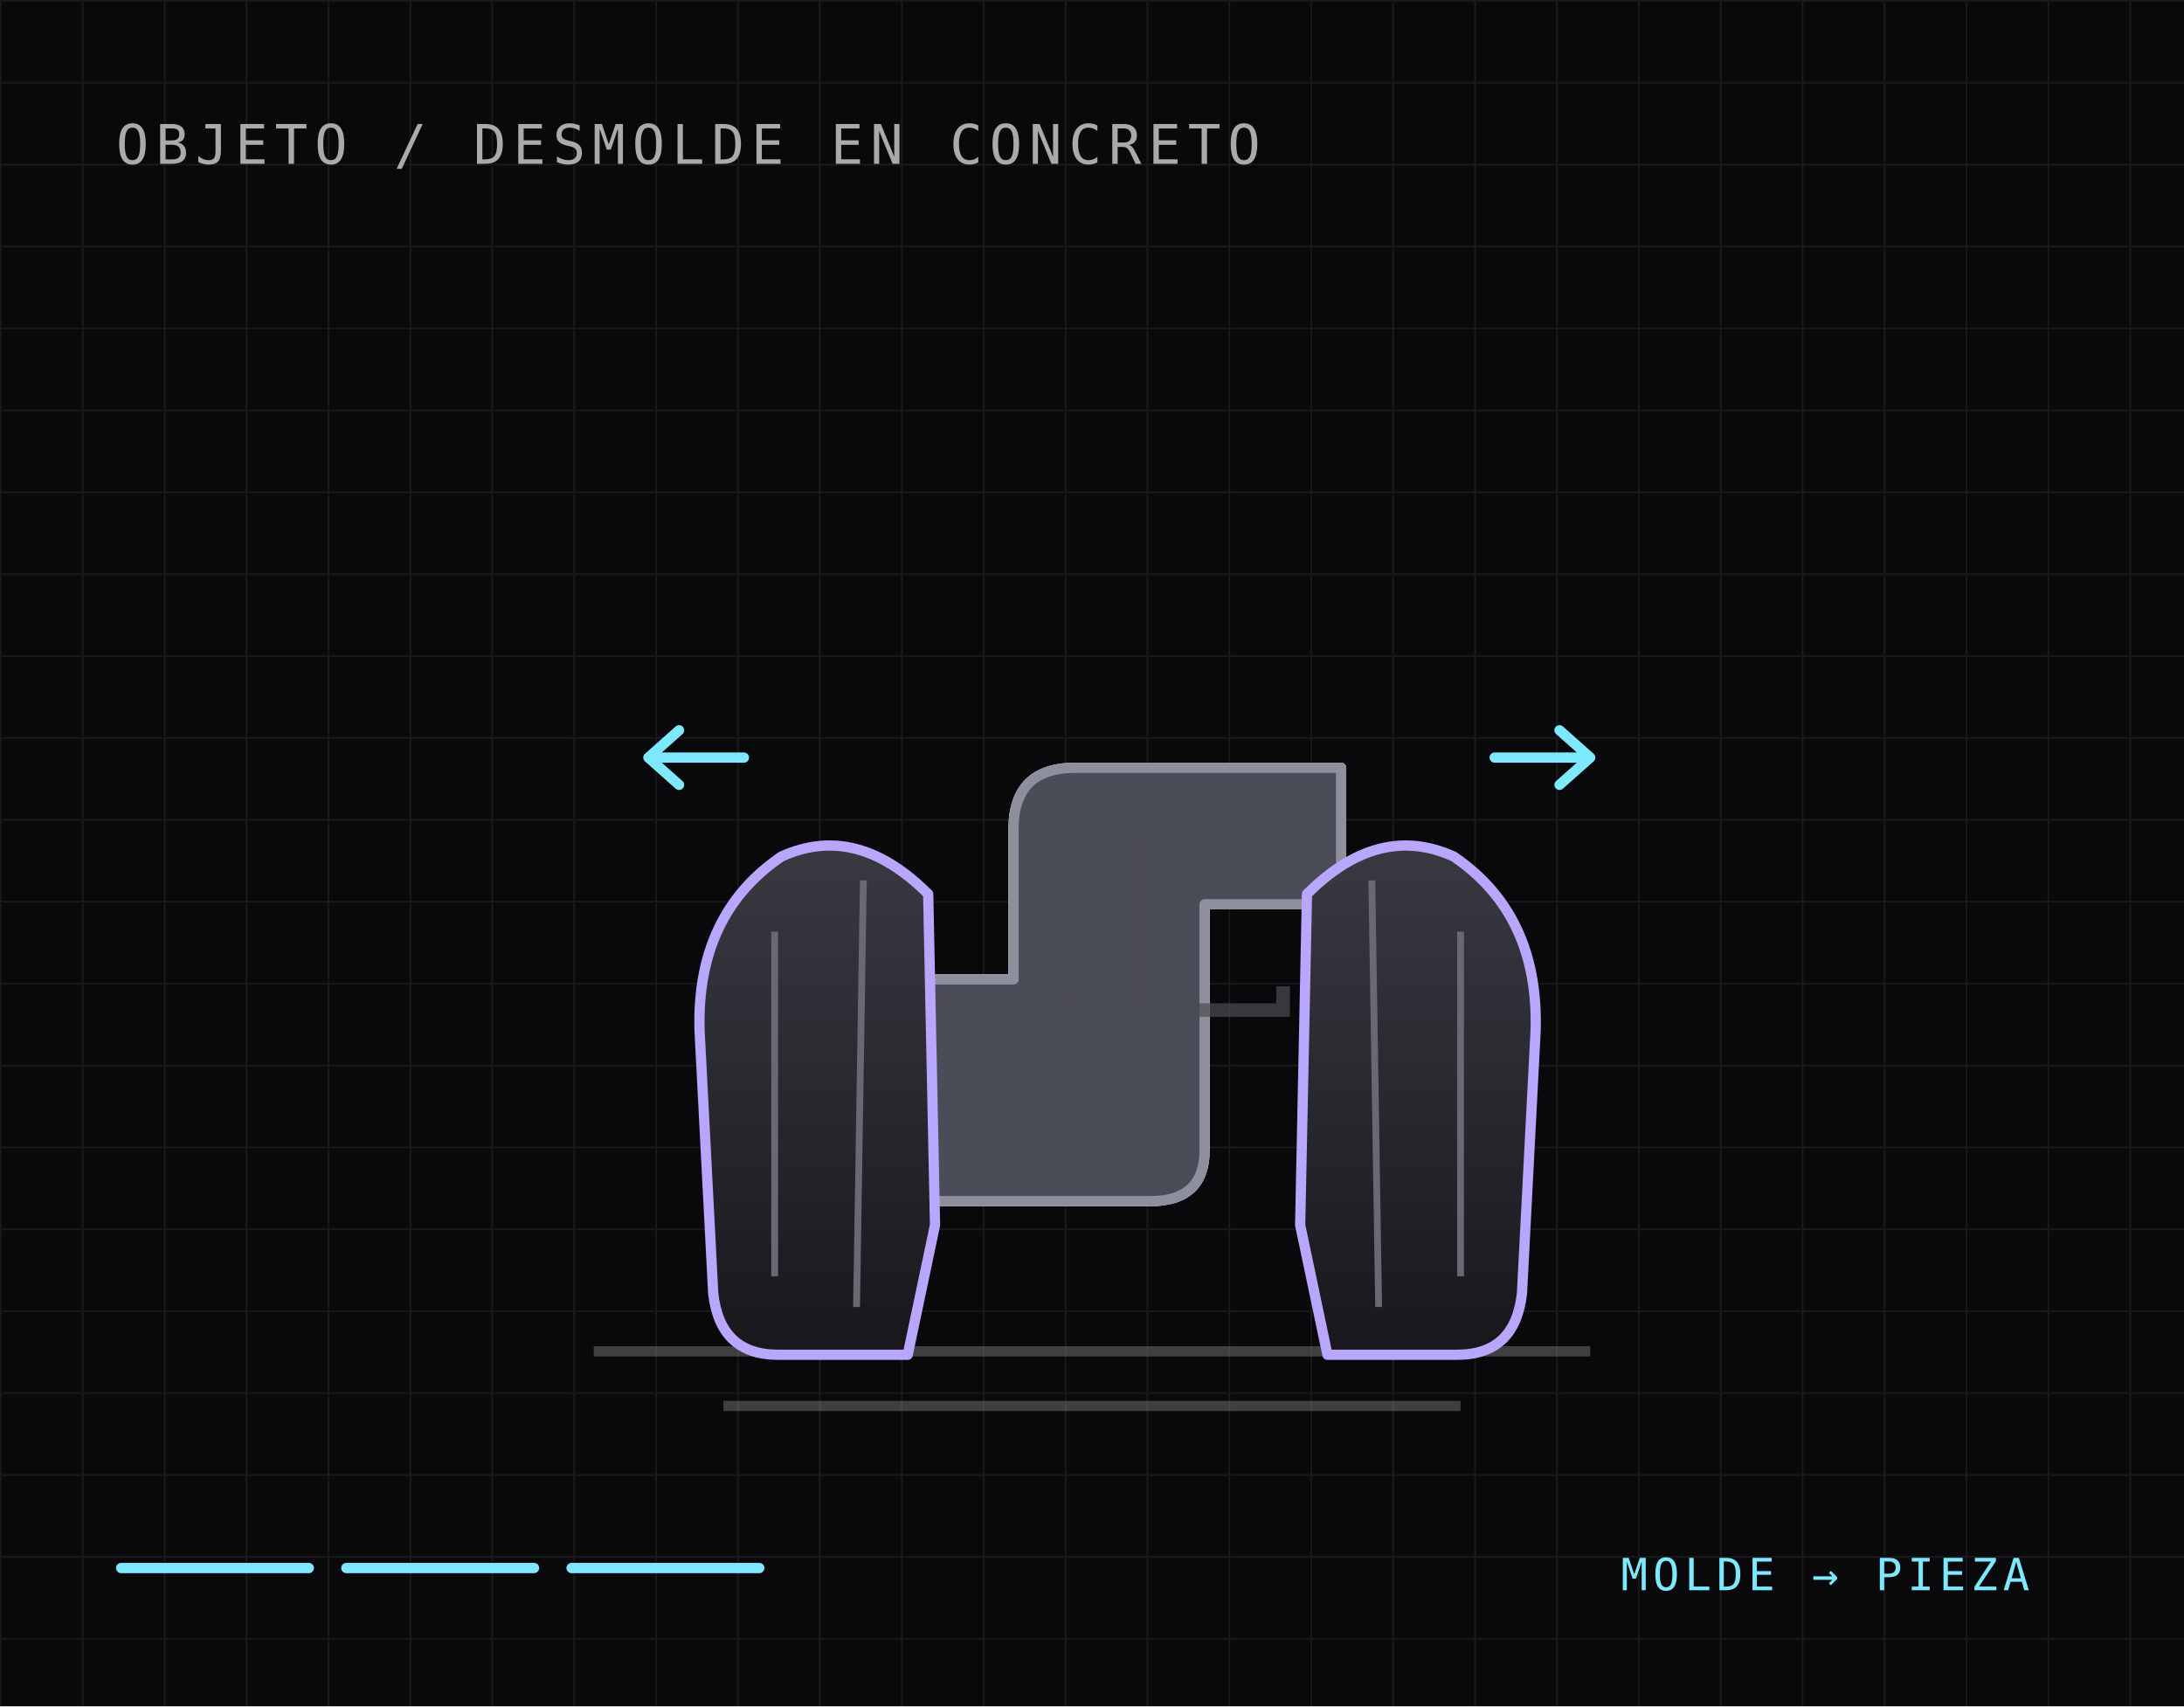
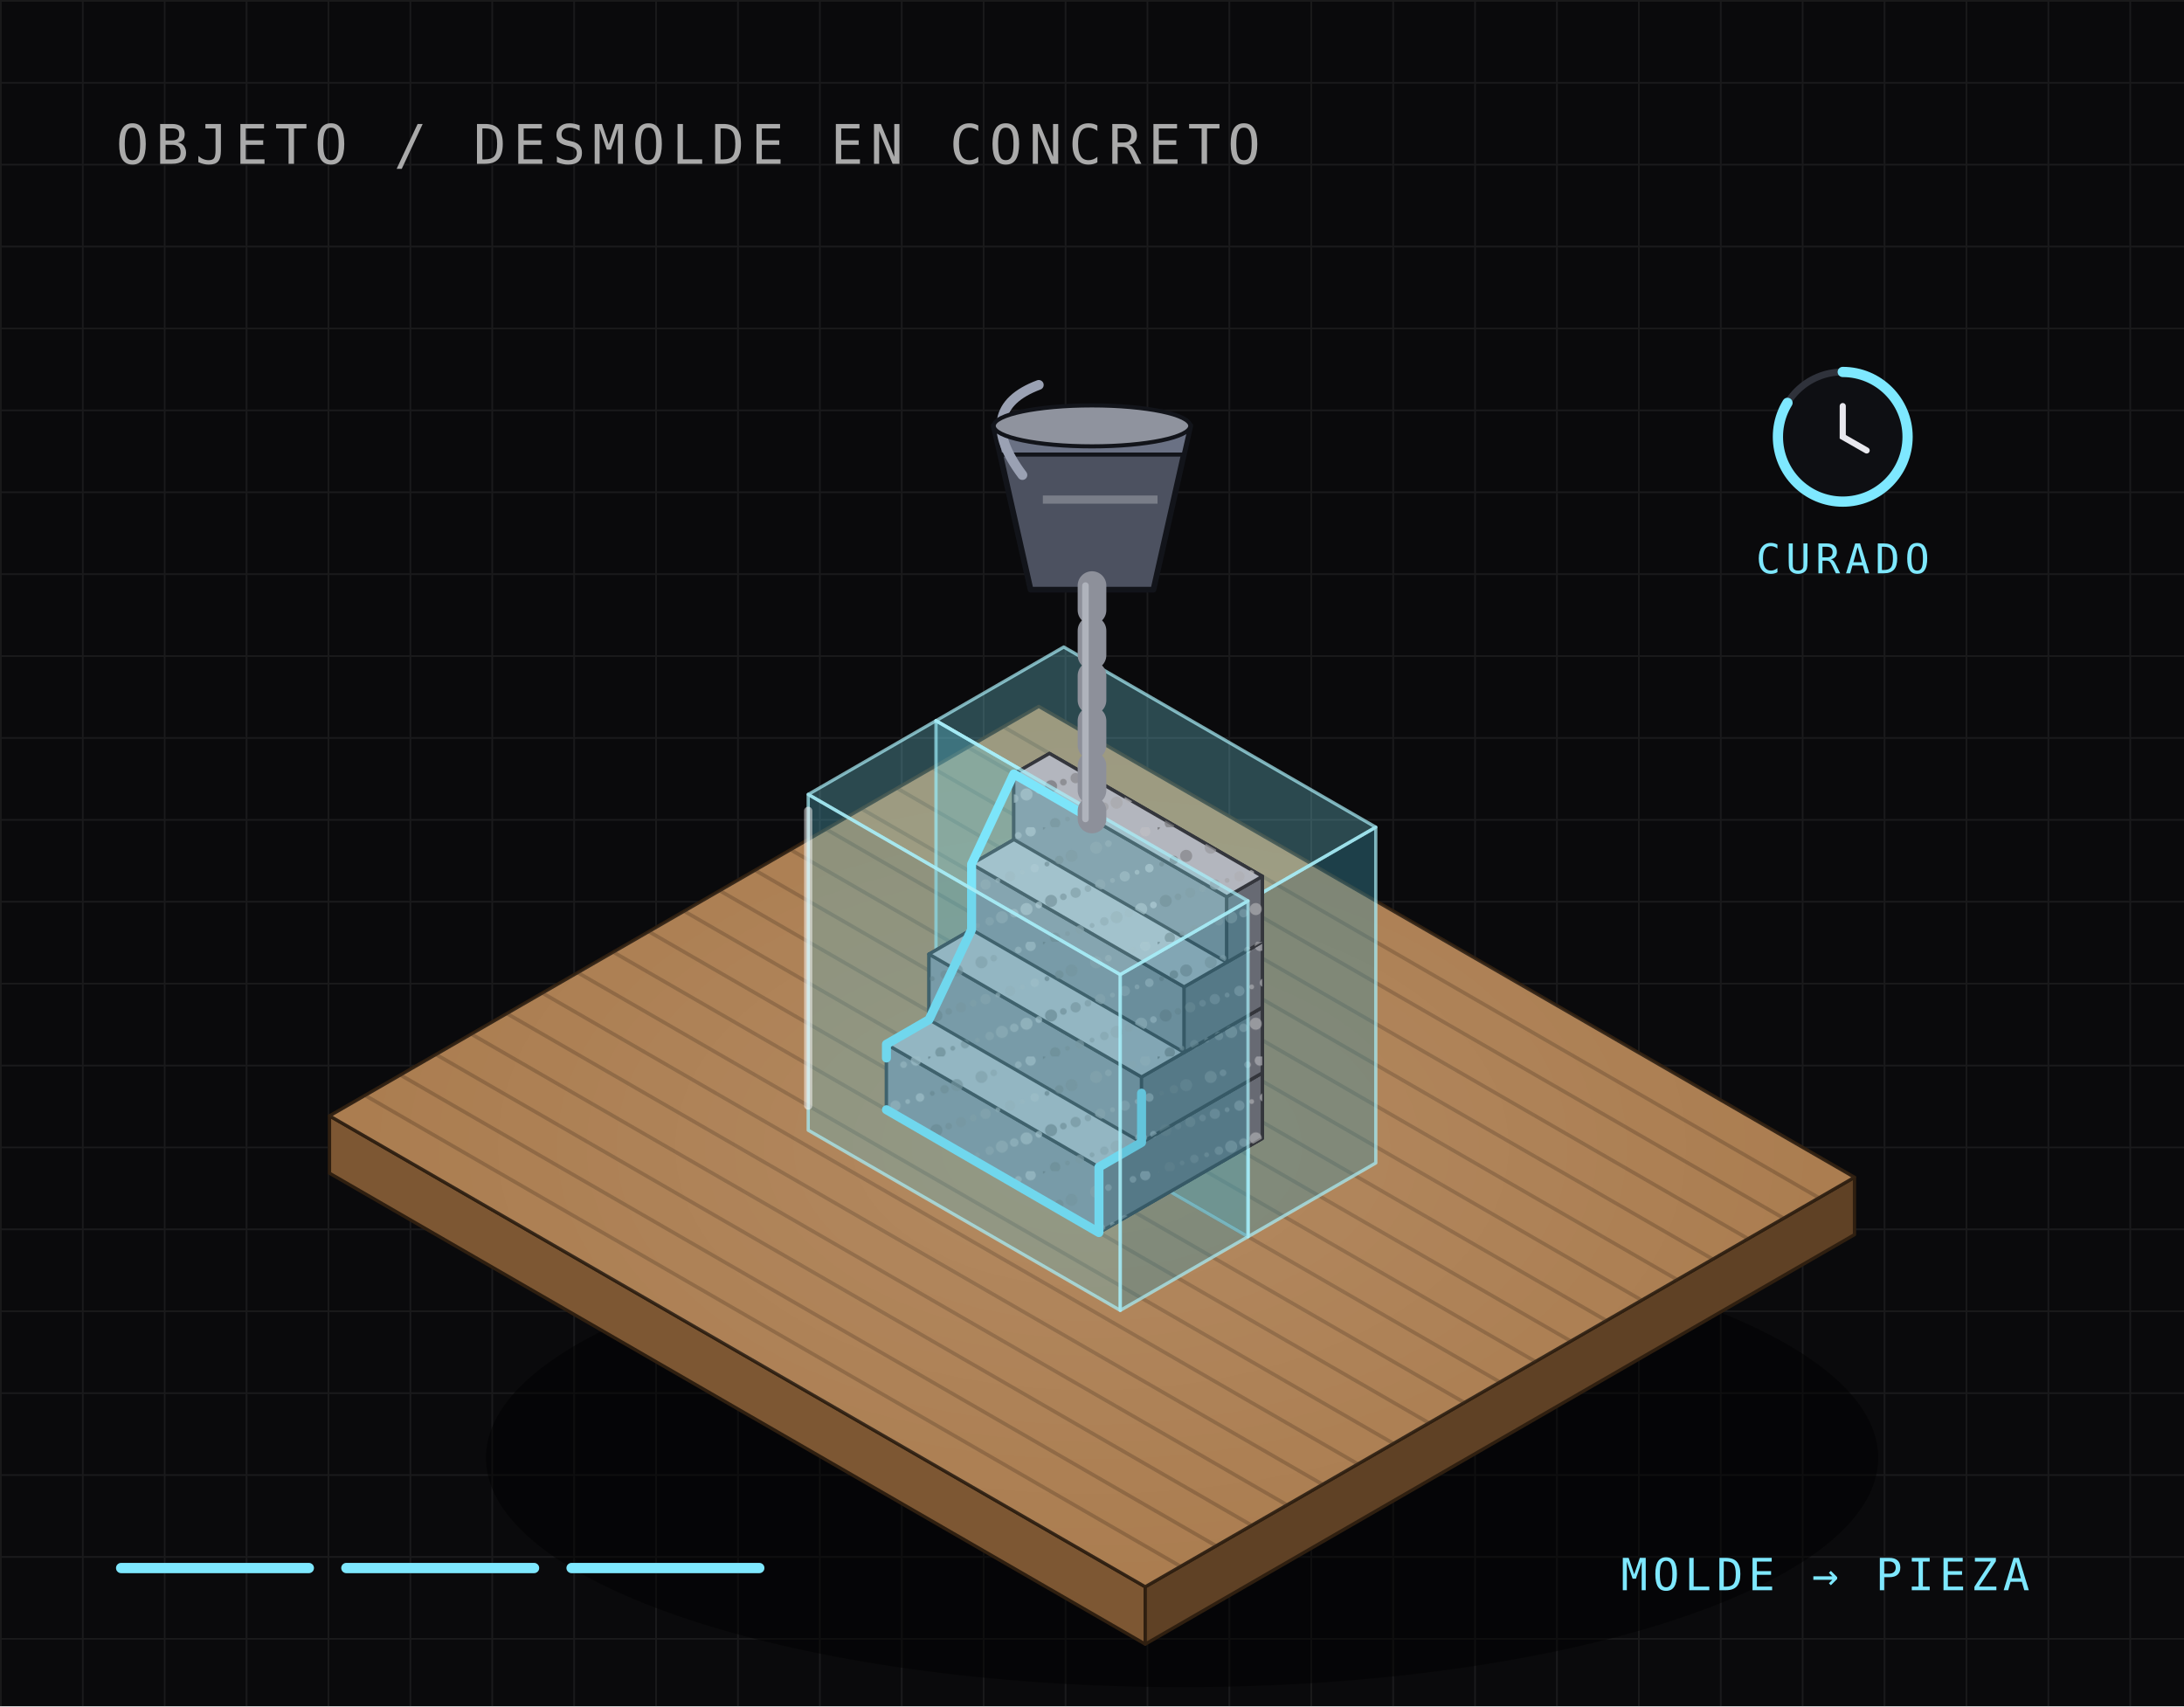
<svg xmlns="http://www.w3.org/2000/svg" viewBox="0 0 640 500" role="img" aria-labelledby="title desc">
  <defs>
-     <clipPath id="pclip">
-       <path d="M252 352v-48q0-17 17-17h28v-44q0-18 18-18h78v40h-40v72q0 15-16 15z" />
-     </clipPath>
-     <linearGradient id="sheen" x2="1">
+     <pattern id="grid" width="24" height="24" patternUnits="userSpaceOnUse">
+       <path d="M24 0H0V24" fill="none" stroke="#777" stroke-opacity=".15" />
+     </pattern>
+     <pattern id="aridos" width="28" height="28" patternUnits="userSpaceOnUse">
+       <circle cx="0" cy="0" r="0.60" fill="rgb(110,110,114)" fill-opacity=".7" />
+       <circle cx="9" cy="25" r="1.04" fill="rgb(139,139,143)" fill-opacity=".7" />
+       <circle cx="18" cy="22" r="1.48" fill="rgb(168,168,172)" fill-opacity=".7" />
+       <circle cx="27" cy="19" r="0.82" fill="rgb(197,197,201)" fill-opacity=".7" />
+       <circle cx="8" cy="16" r="1.26" fill="rgb(136,136,140)" fill-opacity=".7" />
+       <circle cx="17" cy="13" r="0.60" fill="rgb(165,165,169)" fill-opacity=".7" />
+       <circle cx="26" cy="10" r="1.04" fill="rgb(194,194,198)" fill-opacity=".7" />
+       <circle cx="7" cy="7" r="1.48" fill="rgb(133,133,137)" fill-opacity=".7" />
+       <circle cx="16" cy="4" r="0.82" fill="rgb(162,162,166)" fill-opacity=".7" />
+       <circle cx="25" cy="1" r="1.26" fill="rgb(191,191,195)" fill-opacity=".7" />
+       <circle cx="6" cy="26" r="0.60" fill="rgb(130,130,134)" fill-opacity=".7" />
+       <circle cx="15" cy="23" r="1.04" fill="rgb(159,159,163)" fill-opacity=".7" />
+       <circle cx="24" cy="20" r="1.48" fill="rgb(188,188,192)" fill-opacity=".7" />
+       <circle cx="5" cy="17" r="0.82" fill="rgb(127,127,131)" fill-opacity=".7" />
+       <circle cx="14" cy="14" r="1.26" fill="rgb(156,156,160)" fill-opacity=".7" />
+       <circle cx="23" cy="11" r="0.60" fill="rgb(185,185,189)" fill-opacity=".7" />
+       <circle cx="4" cy="8" r="1.04" fill="rgb(124,124,128)" fill-opacity=".7" />
+       <circle cx="13" cy="5" r="1.48" fill="rgb(153,153,157)" fill-opacity=".7" />
+       <circle cx="22" cy="2" r="0.82" fill="rgb(182,182,186)" fill-opacity=".7" />
+       <circle cx="3" cy="27" r="1.26" fill="rgb(121,121,125)" fill-opacity=".7" />
+       <circle cx="12" cy="24" r="0.60" fill="rgb(150,150,154)" fill-opacity=".7" />
+       <circle cx="21" cy="21" r="1.04" fill="rgb(179,179,183)" fill-opacity=".7" />
+       <circle cx="2" cy="18" r="1.48" fill="rgb(118,118,122)" fill-opacity=".7" />
+       <circle cx="11" cy="15" r="0.82" fill="rgb(147,147,151)" fill-opacity=".7" />
+       <circle cx="20" cy="12" r="1.26" fill="rgb(176,176,180)" fill-opacity=".7" />
+       <circle cx="1" cy="9" r="0.60" fill="rgb(115,115,119)" fill-opacity=".7" />
+     </pattern>
+     <radialGradient id="luz" cx=".5" cy=".5" r=".6">
+       <stop stop-color="#fff" stop-opacity=".12" />
+       <stop offset="1" stop-color="#fff" stop-opacity="0" />
+     </radialGradient>
+     <linearGradient id="brillo" x2="1">
      <stop stop-color="#fff" stop-opacity="0" />
      <stop offset=".5" stop-color="#fff" stop-opacity=".55" />
      <stop offset="1" stop-color="#fff" stop-opacity="0" />
    </linearGradient>
-     <pattern id="grid" width="24" height="24" patternUnits="userSpaceOnUse">
-       <path d="M24 0H0V24" fill="none" stroke="#777" stroke-opacity=".15" />
-     </pattern>
-     <linearGradient id="cast" x2="1" y2="1">
-       <stop stop-color="#e4e0d8" />
-       <stop offset="1" stop-color="#777a84" />
-     </linearGradient>
-     <linearGradient id="mold" x2="0" y2="1">
-       <stop stop-color="#393942" />
-       <stop offset="1" stop-color="#17171c" />
-     </linearGradient>
+     <clipPath id="clipPieza">
+       <path d="M269.8 321.0L321.7 351.0L321.7 335.0L332.1 329.0L332.1 313.0L342.5 307.0L342.5 291.0L352.9 285.0L352.9 269.0L300.9 239.0L290.6 261.0L290.6 277.0L280.2 299.0L269.8 305.0L269.8 321.0Z" />
+       <polygon points="309.6 234.0 361.6 264.0 321.7 287.0 269.8 257.0" />
+     </clipPath>
  </defs>
-   <rect width="640" height="500" fill="#09090c" />
+   <rect width="640" height="500" fill="#0a0a0c" />
  <rect width="640" height="500" fill="url(#grid)" />
-   <path d="M174 396h292m-254 16h216" stroke="#777" stroke-opacity=".5" stroke-width="3" />
-   <path class="piece" d="M252 352v-48q0-17 17-17h28v-44q0-18 18-18h78v40h-40v72q0 15-16 15z" fill="url(#cast)" stroke="#eeece8" stroke-width="3" stroke-linejoin="round" />
-   <path class="wet" d="M252 352v-48q0-17 17-17h28v-44q0-18 18-18h78v40h-40v72q0 15-16 15z" fill="#4a4c57" stroke="#8d8f9c" stroke-width="3" stroke-linejoin="round" />
-   <g clip-path="url(#pclip)">
-     <rect class="brillo" x="205" y="205" width="46" height="180" fill="url(#sheen)" />
+   <g transform="translate(0 6)">
+     <g transform="translate(320 330) scale(1.2) translate(-320 -330)">
+       <ellipse cx="342.0" cy="406.0" rx="170" ry="56" fill="#000" fill-opacity=".45" />
+       <polygon points="133.8 336.5 333.0 451.5 333.0 437.5 133.8 322.5" fill="#7d5733" stroke="#2f1f10" stroke-width="0.8" stroke-linejoin="round" />
+       <polygon points="506.2 351.5 333.0 451.5 333.0 437.5 506.2 337.5" fill="#5f4125" stroke="#2f1f10" stroke-width="0.8" stroke-linejoin="round" />
+       <polygon points="307.0 222.5 506.2 337.5 333.0 437.5 133.8 322.5" fill="#a97a4c" stroke="#2f1f10" stroke-width="0.8" stroke-linejoin="round" />
+       <path d="M298.4 227.5L497.5 342.5M289.7 232.5L488.9 347.5M281.0 237.5L480.2 352.5M272.4 242.5L471.6 357.5M263.7 247.5L462.9 362.5M255.1 252.5L454.2 367.5M246.4 257.5L445.6 372.5M237.7 262.5L436.9 377.5M229.1 267.5L428.3 382.5M220.4 272.5L419.6 387.5M211.8 277.5L410.9 392.5M203.1 282.5L402.3 397.5M194.4 287.5L393.6 402.5M185.8 292.5L384.9 407.5M177.1 297.5L376.3 412.5M168.4 302.5L367.6 417.5M159.8 307.5L359.0 422.5M151.1 312.5L350.3 427.5M142.5 317.5L341.6 432.5" stroke="#3b2713" stroke-opacity=".28" stroke-width=".9" fill="none" />
+       <polygon points="307.0 222.5 506.2 337.5 333.0 437.5 133.8 322.5" fill="url(#luz)" />
+       <g class="vibra">
+         <g class="moldeA">
+           <polygon points="281.9 308.0 358.1 352.0 358.1 270.0 281.9 226.0" fill="rgba(86,184,204,.34)" stroke="rgba(170,240,250,.7)" stroke-width="0.8" stroke-linejoin="round" />
+           <polygon points="389.3 334.0 358.1 352.0 358.1 270.0 389.3 252.0" fill="rgba(58,142,166,.40)" stroke="rgba(170,240,250,.7)" stroke-width="0.8" stroke-linejoin="round" />
+           <polygon points="313.1 208.0 389.3 252.0 358.1 270.0 281.9 226.0" fill="rgba(122,222,238,.30)" stroke="rgba(170,240,250,.7)" stroke-width="0.8" stroke-linejoin="round" />
+         </g>
+         <g class="piezas">
+           <g class="piezahumeda">
+             <polygon points="269.8 321.0 321.7 351.0 321.7 335.0 269.8 305.0" fill="#464954" stroke="#23242a" stroke-width="0.8" stroke-linejoin="round" />
+             <polygon points="361.6 328.0 321.7 351.0 321.7 335.0 361.6 312.0" fill="#363842" stroke="#23242a" stroke-width="0.8" stroke-linejoin="round" />
+             <polygon points="309.6 282.0 361.6 312.0 321.7 335.0 269.8 305.0" fill="#5b5e69" stroke="#23242a" stroke-width="0.8" stroke-linejoin="round" />
+             <polygon points="280.2 299.0 332.1 329.0 332.1 313.0 280.2 283.0" fill="#464954" stroke="#23242a" stroke-width="0.8" stroke-linejoin="round" />
+             <polygon points="361.6 312.0 332.1 329.0 332.1 313.0 361.6 296.0" fill="#363842" stroke="#23242a" stroke-width="0.8" stroke-linejoin="round" />
+             <polygon points="309.6 266.0 361.6 296.0 332.1 313.0 280.2 283.0" fill="#5b5e69" stroke="#23242a" stroke-width="0.8" stroke-linejoin="round" />
+             <polygon points="290.6 277.0 342.5 307.0 342.5 291.0 290.6 261.0" fill="#464954" stroke="#23242a" stroke-width="0.8" stroke-linejoin="round" />
+             <polygon points="361.6 296.0 342.5 307.0 342.5 291.0 361.6 280.0" fill="#363842" stroke="#23242a" stroke-width="0.8" stroke-linejoin="round" />
+             <polygon points="309.6 250.0 361.6 280.0 342.5 291.0 290.6 261.0" fill="#5b5e69" stroke="#23242a" stroke-width="0.8" stroke-linejoin="round" />
+             <polygon points="300.9 255.0 352.9 285.0 352.9 269.0 300.9 239.0" fill="#464954" stroke="#23242a" stroke-width="0.8" stroke-linejoin="round" />
+             <polygon points="361.6 280.0 352.9 285.0 352.9 269.0 361.6 264.0" fill="#363842" stroke="#23242a" stroke-width="0.8" stroke-linejoin="round" />
+             <polygon points="309.6 234.0 361.6 264.0 352.9 269.0 300.9 239.0" fill="#5b5e69" stroke="#23242a" stroke-width="0.8" stroke-linejoin="round" />
+           </g>
+           <g class="piezaseca">
+             <polygon points="269.8 321.0 321.7 351.0 321.7 335.0 269.8 305.0" fill="#8a8d96" stroke="#34363c" stroke-width="0.8" stroke-linejoin="round" />
+             <polygon points="361.6 328.0 321.7 351.0 321.7 335.0 361.6 312.0" fill="#676a73" stroke="#34363c" stroke-width="0.8" stroke-linejoin="round" />
+             <polygon points="309.6 282.0 361.6 312.0 321.7 335.0 269.8 305.0" fill="#b3b6be" stroke="#34363c" stroke-width="0.8" stroke-linejoin="round" />
+             <polygon points="269.8 321.0 321.7 351.0 321.7 335.0 269.8 305.0" fill="url(#aridos)" stroke="none" stroke-width="0" stroke-linejoin="round" />
+             <polygon points="361.6 328.0 321.7 351.0 321.7 335.0 361.6 312.0" fill="url(#aridos)" stroke="none" stroke-width="0" stroke-linejoin="round" fill-opacity=".8" />
+             <polygon points="309.6 282.0 361.6 312.0 321.7 335.0 269.8 305.0" fill="url(#aridos)" stroke="none" stroke-width="0" stroke-linejoin="round" />
+             <polygon points="280.2 299.0 332.1 329.0 332.1 313.0 280.2 283.0" fill="#8a8d96" stroke="#34363c" stroke-width="0.8" stroke-linejoin="round" />
+             <polygon points="361.6 312.0 332.1 329.0 332.1 313.0 361.6 296.0" fill="#676a73" stroke="#34363c" stroke-width="0.8" stroke-linejoin="round" />
+             <polygon points="309.6 266.0 361.6 296.0 332.1 313.0 280.2 283.0" fill="#b3b6be" stroke="#34363c" stroke-width="0.8" stroke-linejoin="round" />
+             <polygon points="280.2 299.0 332.1 329.0 332.1 313.0 280.2 283.0" fill="url(#aridos)" stroke="none" stroke-width="0" stroke-linejoin="round" />
+             <polygon points="361.6 312.0 332.1 329.0 332.1 313.0 361.6 296.0" fill="url(#aridos)" stroke="none" stroke-width="0" stroke-linejoin="round" fill-opacity=".8" />
+             <polygon points="309.6 266.0 361.6 296.0 332.1 313.0 280.2 283.0" fill="url(#aridos)" stroke="none" stroke-width="0" stroke-linejoin="round" />
+             <polygon points="290.6 277.0 342.5 307.0 342.5 291.0 290.6 261.0" fill="#8a8d96" stroke="#34363c" stroke-width="0.8" stroke-linejoin="round" />
+             <polygon points="361.6 296.0 342.5 307.0 342.5 291.0 361.6 280.0" fill="#676a73" stroke="#34363c" stroke-width="0.8" stroke-linejoin="round" />
+             <polygon points="309.6 250.0 361.6 280.0 342.5 291.0 290.6 261.0" fill="#b3b6be" stroke="#34363c" stroke-width="0.8" stroke-linejoin="round" />
+             <polygon points="290.6 277.0 342.5 307.0 342.5 291.0 290.6 261.0" fill="url(#aridos)" stroke="none" stroke-width="0" stroke-linejoin="round" />
+             <polygon points="361.6 296.0 342.5 307.0 342.5 291.0 361.6 280.0" fill="url(#aridos)" stroke="none" stroke-width="0" stroke-linejoin="round" fill-opacity=".8" />
+             <polygon points="309.6 250.0 361.6 280.0 342.5 291.0 290.6 261.0" fill="url(#aridos)" stroke="none" stroke-width="0" stroke-linejoin="round" />
+             <polygon points="300.9 255.0 352.9 285.0 352.9 269.0 300.9 239.0" fill="#8a8d96" stroke="#34363c" stroke-width="0.8" stroke-linejoin="round" />
+             <polygon points="361.6 280.0 352.9 285.0 352.9 269.0 361.6 264.0" fill="#676a73" stroke="#34363c" stroke-width="0.8" stroke-linejoin="round" />
+             <polygon points="309.6 234.0 361.6 264.0 352.9 269.0 300.9 239.0" fill="#b3b6be" stroke="#34363c" stroke-width="0.8" stroke-linejoin="round" />
+             <polygon points="300.9 255.0 352.9 285.0 352.9 269.0 300.9 239.0" fill="url(#aridos)" stroke="none" stroke-width="0" stroke-linejoin="round" />
+             <polygon points="361.6 280.0 352.9 285.0 352.9 269.0 361.6 264.0" fill="url(#aridos)" stroke="none" stroke-width="0" stroke-linejoin="round" fill-opacity=".8" />
+             <polygon points="309.6 234.0 361.6 264.0 352.9 269.0 300.9 239.0" fill="url(#aridos)" stroke="none" stroke-width="0" stroke-linejoin="round" />
+             <g clip-path="url(#clipPieza)">
+               <rect class="destello" x="214.0" y="150" width="46" height="240" fill="url(#brillo)" transform="skewX(-14)" />
+             </g>
+           </g>
+           <path class="contorno" pathLength="100" d="M269.8 321.0L321.7 351.0L321.7 335.0L332.1 329.0L332.1 313.0L342.5 307.0L342.5 291.0L352.9 285.0L352.9 269.0L300.9 239.0L290.6 261.0L290.6 277.0L280.2 299.0L269.8 305.0L269.8 321.0" fill="none" stroke="#7ee8ff" stroke-width="2.2" stroke-linecap="round" stroke-linejoin="round" />
+         </g>
+         <g class="moldeB">
+           <polygon points="250.7 326.0 326.9 370.0 326.9 288.0 250.7 244.0" fill="rgba(86,184,204,.34)" stroke="rgba(170,240,250,.7)" stroke-width="0.8" stroke-linejoin="round" />
+           <polygon points="358.1 352.0 326.9 370.0 326.9 288.0 358.1 270.0" fill="rgba(58,142,166,.40)" stroke="rgba(170,240,250,.7)" stroke-width="0.8" stroke-linejoin="round" />
+           <polygon points="281.9 226.0 358.1 270.0 326.9 288.0 250.7 244.0" fill="rgba(122,222,238,.30)" stroke="rgba(170,240,250,.7)" stroke-width="0.8" stroke-linejoin="round" />
+           <path d="M250.7 248.0L250.7 320.0" stroke="#fff" stroke-opacity=".5" stroke-width="2" stroke-linecap="round" />
+         </g>
+       </g>
+       <g class="cubeta">
+         <g transform="translate(320.0 180.0)">
+           <path d="M-24 -26l48 0l-9 40l-30 0z" fill="#4c5160" stroke="#12141a" stroke-width="1.4" stroke-linejoin="round" />
+           <path d="M-24 -26l48 0l-1.6 7l-44.8 0z" fill="#6a7184" stroke="#12141a" stroke-width="1" />
+           <path d="M-17 -14q-12 -16 4 -22" fill="none" stroke="#9aa1b3" stroke-width="2.4" stroke-linecap="round" />
+           <path d="M-12 -8h28" stroke="#fff" stroke-opacity=".25" stroke-width="2" />
+           <ellipse cx="0" cy="-26" rx="24" ry="5" fill="#8f939e" stroke="#12141a" stroke-width="1" />
+         </g>
+       </g>
+       <path class="chorro" d="M320.0 193.0L320.0 250.0" stroke="#8d909a" stroke-width="7" stroke-linecap="round" stroke-dasharray="6 5" />
+       <path class="chorro" d="M318.4 193.0L318.4 250.0" stroke="#d3d6de" stroke-opacity=".5" stroke-width="1.6" stroke-linecap="round" />
+     </g>
  </g>
-   <path class="piece-detail" pathLength="100" d="M269 335v-31q0-10 10-10h35v-50m20 1v51h42v-43m-84 83h56" fill="none" stroke="#4a4b52" stroke-opacity=".7" stroke-width="4" />
+   <g class="reloj" transform="translate(540 128)">
+     <circle r="19" fill="#0e0f13" stroke="#2f323b" stroke-width="2" />
+     <circle class="anillo" r="19" fill="none" stroke="#7ee8ff" stroke-width="3" stroke-linecap="round" stroke-dasharray="100" pathLength="100" transform="rotate(-90)" />
+     <path d="M0 -9V0l7 4" stroke="#e8e8ee" stroke-width="1.8" fill="none" stroke-linecap="round" />
+     <text x="0" y="40" text-anchor="middle" fill="#7ee8ff" font-family="monospace" font-size="12" letter-spacing="1.5">CURADO</text>
+   </g>
+   <text x="34" y="48" fill="#aaa" font-family="monospace" font-size="16" letter-spacing="2">OBJETO / DESMOLDE EN CONCRETO</text>
+   <text x="475" y="466" fill="#7ee8ff" font-family="monospace" font-size="13" letter-spacing="1.5">MOLDE → PIEZA</text>
  <g class="steps" aria-hidden="true">
    <rect x="34" y="458" width="58" height="3" rx="1.5" fill="#2b2b33" />
    <rect class="sf sf1" x="34" y="458" width="58" height="3" rx="1.5" fill="#7ee8ff" />
    <rect x="100" y="458" width="58" height="3" rx="1.5" fill="#2b2b33" />
    <rect class="sf sf2" x="100" y="458" width="58" height="3" rx="1.5" fill="#7ee8ff" />
    <rect x="166" y="458" width="58" height="3" rx="1.5" fill="#2b2b33" />
    <rect class="sf sf3" x="166" y="458" width="58" height="3" rx="1.5" fill="#7ee8ff" />
  </g>
-   <g class="mold mold-left" fill="url(#mold)" stroke="#b9a7ff" stroke-width="3" stroke-linejoin="round">
-     <path d="M229 251q-25 17-24 51l4 77q2 18 19 18h38l8-38-2-97q-21-21-43-11z" />
-     <path d="M227 273v101m26-116-2 125" fill="none" stroke="#696873" stroke-width="2" />
-   </g>
-   <g class="mold mold-right" fill="url(#mold)" stroke="#b9a7ff" stroke-width="3" stroke-linejoin="round">
-     <path d="M426 251q25 17 24 51l-4 77q-2 18-19 18h-38l-8-38 2-97q21-21 43-11z" />
-     <path d="M428 273v101m-26-116 2 125" fill="none" stroke="#696873" stroke-width="2" />
-   </g>
-   <path class="arrow arrow-left" pathLength="100" d="m218 222-28 0m0 0 9-8m-9 8 9 8" fill="none" stroke="#7ee8ff" stroke-width="3" stroke-linecap="round" stroke-linejoin="round" />
-   <path class="arrow arrow-right" pathLength="100" d="m438 222 28 0m0 0-9-8m9 8-9 8" fill="none" stroke="#7ee8ff" stroke-width="3" stroke-linecap="round" stroke-linejoin="round" />
-   <text x="34" y="48" fill="#aaa" font-family="monospace" font-size="16" letter-spacing="2">OBJETO / DESMOLDE EN CONCRETO</text>
-   <text x="475" y="466" fill="#7ee8ff" font-family="monospace" font-size="13" letter-spacing="1.5">MOLDE → PIEZA</text>
  <style>
    .en-pausa *{animation-play-state:paused!important}
-     .piece-detail,.arrow{stroke-dasharray:100}
+     .sf{transform-box:fill-box;transform-origin:0 50%}
+     .piezaseca,.piezahumeda,.contorno,.cubeta,.chorro,.reloj,.moldeA,.moldeB,.destello{opacity:1}
+     .contorno{stroke-dasharray:100}
    @media(prefers-reduced-motion:no-preference){
-       .wet{animation:wet 12s cubic-bezier(.4,0,.2,1) infinite}
-       .piece{animation:cured 12s cubic-bezier(.4,0,.2,1) infinite}
-       .mold-left{animation:open-left 12s cubic-bezier(.76,0,.24,1) infinite}
-       .mold-right{animation:open-right 12s cubic-bezier(.76,0,.24,1) infinite}
-       .piece-detail{animation:d-det 12s cubic-bezier(.4,0,.2,1) infinite}
-       .arrow{animation:arrow 12s cubic-bezier(.4,0,.2,1) infinite}
-       .brillo{animation:brillo 12s cubic-bezier(.4,0,.2,1) infinite}
-       .sf1{animation:sf1 12s linear infinite}.sf2{animation:sf2 12s linear infinite}.sf3{animation:sf3 12s linear infinite}
+       .moldeA{animation:aA 9s cubic-bezier(.76,0,.24,1) infinite}
+       .moldeB{animation:aB 9s cubic-bezier(.76,0,.24,1) infinite}
+       .vibra{animation:vibra 9s linear infinite}
+       .piezahumeda{transform-box:fill-box;animation:verter 9s cubic-bezier(.4,0,.2,1) infinite}
+       .piezaseca{animation:curar 9s ease-in-out infinite}
+       .cubeta{animation:cubeta 9s cubic-bezier(.16,1,.3,1) infinite}
+       .chorro{animation:chorro 9s linear infinite}
+       .reloj{animation:reloj 9s ease-in-out infinite}
+       .anillo{animation:anillo 9s linear infinite}
+       .contorno{animation:contorno 9s cubic-bezier(.4,0,.2,1) infinite}
+       .destello{animation:destello 9s ease-in-out infinite}
+       .sf1{animation:sf1 9s linear infinite}.sf2{animation:sf2 9s linear infinite}.sf3{animation:sf3 9s linear infinite}
    }
-     /* vaciado: el concreto húmedo sube dentro de la forma; curado: se aclara; desmolde: las mitades se abren; acabado: brillo y detalles */
-     @keyframes wet{0%,2%{clip-path:inset(100% 0 0 0);opacity:1}18%,46%{clip-path:inset(0 0 0 0);opacity:1}62%,90%{clip-path:inset(0 0 0 0);opacity:0}97%,100%{clip-path:inset(0 0 0 0);opacity:0}}
-     @keyframes cured{0%,30%{opacity:0}62%,90%{opacity:1}97%,100%{opacity:0}}
-     @keyframes open-left{0%,32%{transform:translateX(0)}52%,86%{transform:translateX(-46px)}96%,100%{transform:translateX(0)}}
-     @keyframes open-right{0%,32%{transform:translateX(0)}52%,86%{transform:translateX(46px)}96%,100%{transform:translateX(0)}}
-     @keyframes d-det{0%,60%{stroke-dashoffset:100;opacity:.7}74%,90%{stroke-dashoffset:0;opacity:.7}97%,100%{stroke-dashoffset:0;opacity:0}}
-     @keyframes arrow{0%,36%{stroke-dashoffset:100;opacity:1}50%,76%{stroke-dashoffset:0;opacity:1}86%,100%{stroke-dashoffset:0;opacity:0}}
-     @keyframes brillo{0%,62%{transform:translateX(0);opacity:0}64%{opacity:1}78%{transform:translateX(220px);opacity:1}80%,100%{transform:translateX(220px);opacity:0}}
-     .sf{transform-box:fill-box;transform-origin:0 50%}
-     @keyframes sf1{0%,2%{transform:scaleX(0);opacity:1}18%,90%{transform:scaleX(1);opacity:1}97%,100%{transform:scaleX(1);opacity:0}}
-     @keyframes sf2{0%,30%{transform:scaleX(0);opacity:1}52%,90%{transform:scaleX(1);opacity:1}97%,100%{transform:scaleX(1);opacity:0}}
-     @keyframes sf3{0%,56%{transform:scaleX(0);opacity:1}78%,90%{transform:scaleX(1);opacity:1}97%,100%{transform:scaleX(1);opacity:0}}
-     @media(prefers-reduced-motion:reduce){.wet{opacity:0}.piece,.piece-detail,.arrow,.sf{opacity:1;transform:none;stroke-dashoffset:0}.mold-left{transform:translateX(-46px)}.mold-right{transform:translateX(46px)}.brillo{opacity:0}}
+     @keyframes aA{0%,46%{transform:translate(0,0)}60%,86%{transform:translate(57.2px,-33.0px)}96%,100%{transform:translate(0,0)}}
+     @keyframes aB{0%,46%{transform:translate(0,0)}60%,86%{transform:translate(-57.2px,33.0px)}96%,100%{transform:translate(0,0)}}
+     @keyframes vibra{0%,18%{transform:translateX(0)}19%{transform:translateX(1.6px)}20%{transform:translateX(-1.6px)}21%{transform:translateX(1.4px)}22%{transform:translateX(-1.4px)}23%{transform:translateX(1px)}24%,100%{transform:translateX(0)}}
+     @keyframes verter{0%,7%{clip-path:inset(100% 0 0 0);opacity:1}21%,40%{clip-path:inset(0 0 0 0);opacity:1}48%,90%{clip-path:inset(0 0 0 0);opacity:0}97%,100%{clip-path:inset(100% 0 0 0);opacity:0}}
+     @keyframes curar{0%,30%{opacity:0}48%,90%{opacity:1}97%,100%{opacity:0}}
+     @keyframes cubeta{0%,3%{opacity:0;transform:translate(120px,-30px) rotate(0)}8%{opacity:1;transform:translate(0,0) rotate(0)}11%,19%{opacity:1;transform:translate(0,0) rotate(-34deg)}24%{opacity:1;transform:translate(0,0) rotate(0)}31%,100%{opacity:0;transform:translate(120px,-30px) rotate(0)}}
+     @keyframes chorro{0%,10%{opacity:0;stroke-dashoffset:0}11%{opacity:1}12%,19%{opacity:1;stroke-dashoffset:-22}20%,100%{opacity:0}}
+     @keyframes reloj{0%,22%{opacity:0}28%,56%{opacity:1}64%,100%{opacity:0}}
+     @keyframes anillo{0%,24%{stroke-dashoffset:100}48%,100%{stroke-dashoffset:0}}
+     @keyframes contorno{0%,58%{stroke-dashoffset:100;opacity:1}72%,88%{stroke-dashoffset:0;opacity:1}95%,100%{stroke-dashoffset:0;opacity:0}}
+     @keyframes destello{0%,60%{opacity:0;transform:translateX(0)}64%{opacity:1}78%{opacity:1;transform:translateX(150px)}82%,100%{opacity:0;transform:translateX(150px)}}
+     @keyframes sf1{0%,4%{transform:scaleX(0);opacity:1}24%,90%{transform:scaleX(1);opacity:1}97%,100%{transform:scaleX(1);opacity:0}}
+     @keyframes sf2{0%,22%{transform:scaleX(0);opacity:1}48%,90%{transform:scaleX(1);opacity:1}97%,100%{transform:scaleX(1);opacity:0}}
+     @keyframes sf3{0%,46%{transform:scaleX(0);opacity:1}70%,90%{transform:scaleX(1);opacity:1}97%,100%{transform:scaleX(1);opacity:0}}
+     @media(prefers-reduced-motion:reduce){.piezahumeda{opacity:0}.piezaseca,.contorno,.sf{opacity:1;stroke-dashoffset:0;transform:none}.cubeta,.chorro,.reloj,.destello{opacity:0}.moldeA{transform:translate(57.2px,-33.0px)}.moldeB{transform:translate(-57.2px,33.0px)}}
  </style>
</svg>
